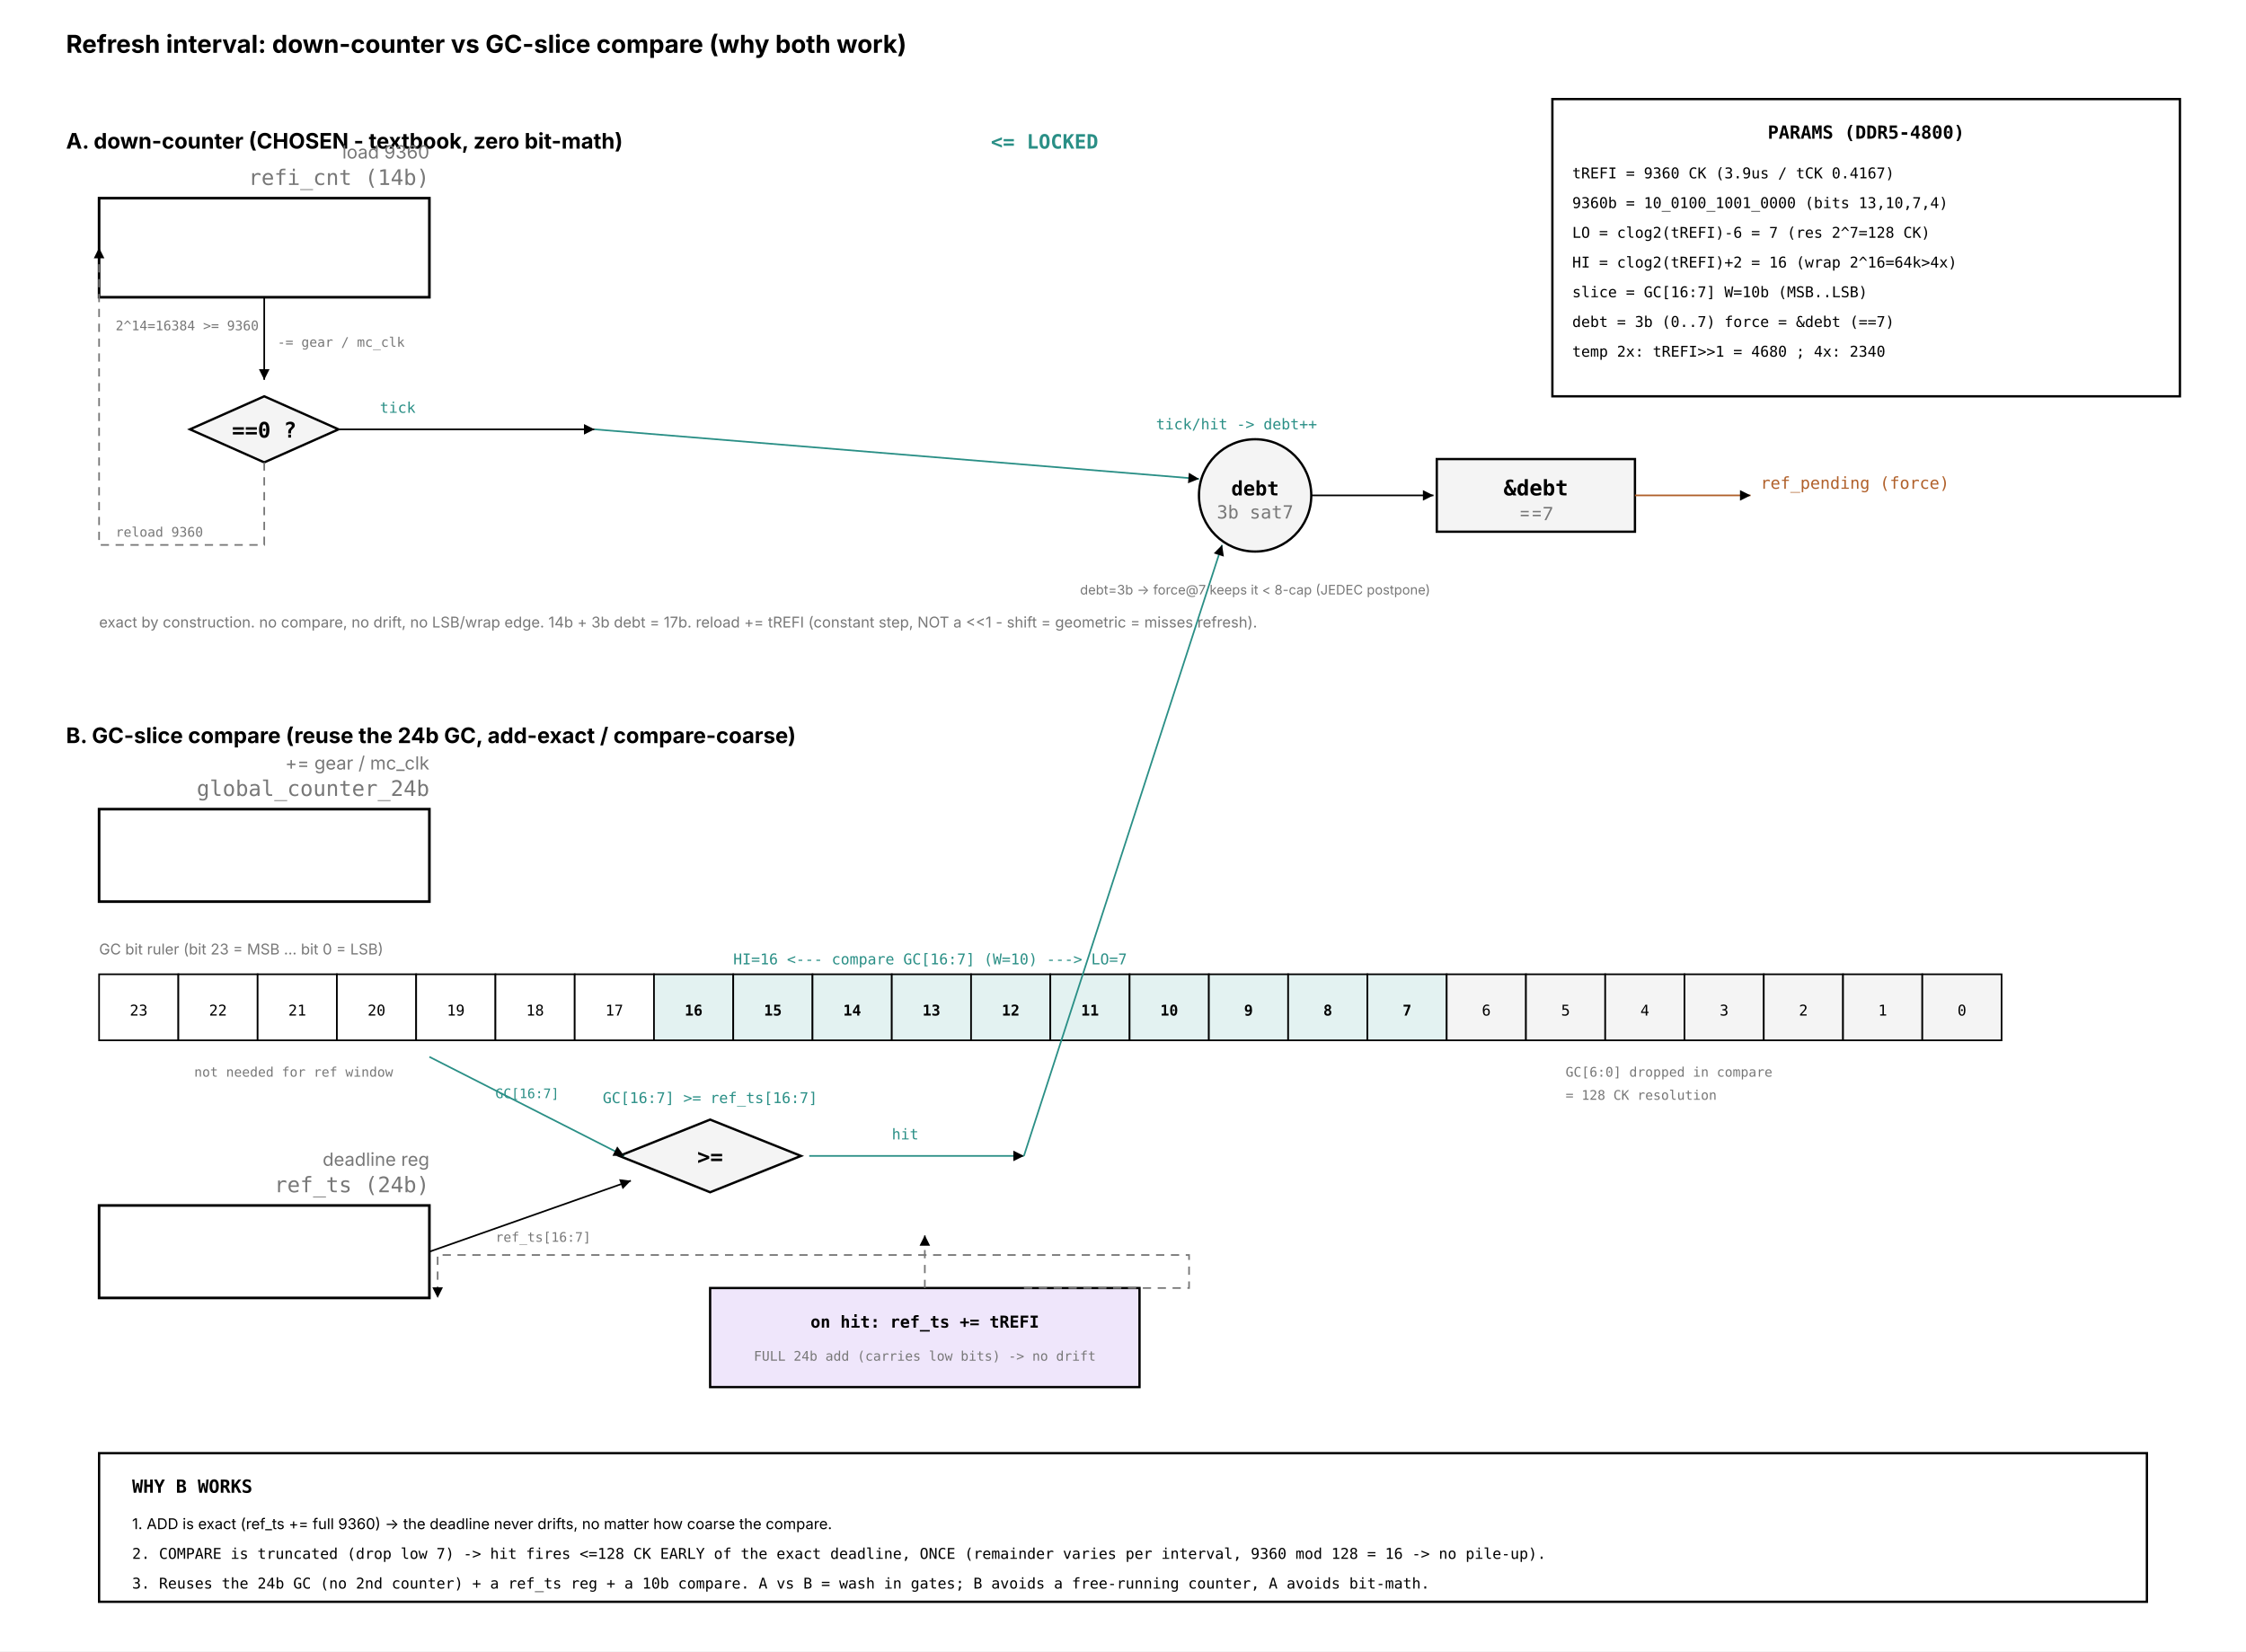
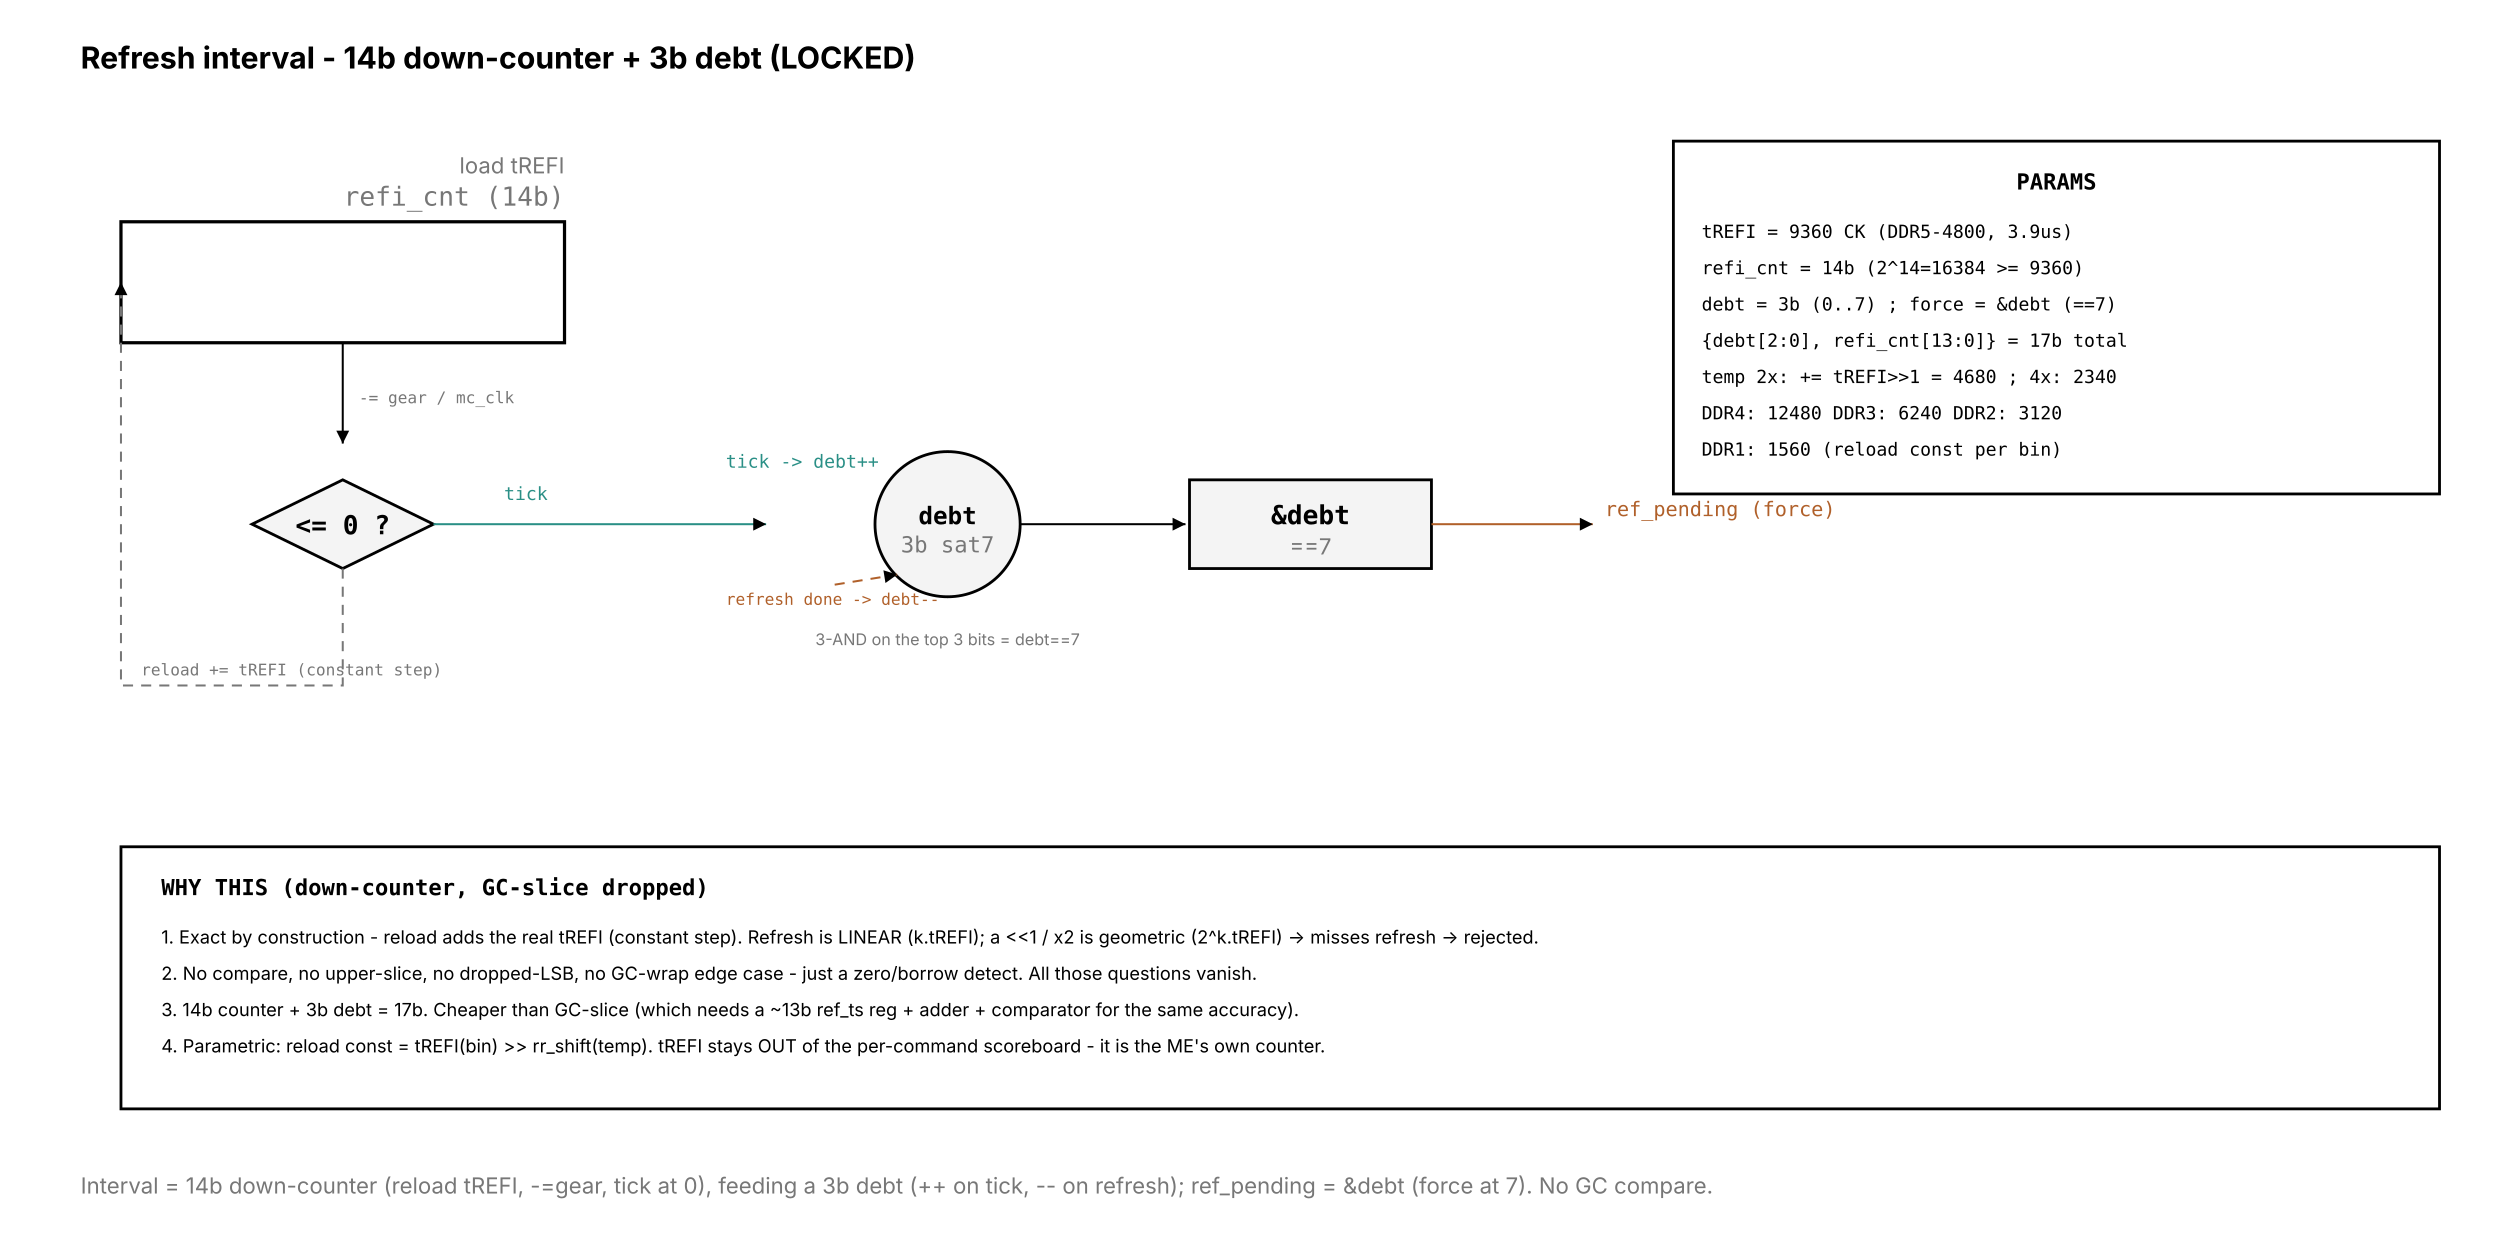
- <svg xmlns="http://www.w3.org/2000/svg" width="1360" height="1000" viewBox="0 0 1360 1000" font-family="Inter, DejaVu Sans, sans-serif">
+ <svg xmlns="http://www.w3.org/2000/svg" width="1240" height="620" viewBox="0 0 1240 620" font-family="Inter, DejaVu Sans, sans-serif">
  <defs>
    <marker id="arw" viewBox="0 0 10 10" refX="9" refY="5" markerWidth="8" markerHeight="8" orient="auto-start-reverse">
      <path d="M1 1L9 5L1 9Z" fill="#000000" />
    </marker>
  </defs>
-   <rect width="1360" height="1000" fill="#ffffff" />
-   <text x="40" y="32" font-size="15" font-family="Inter, DejaVu Sans, sans-serif" text-anchor="start" fill="#000000" font-weight="bold">Refresh interval: down-counter  vs  GC-slice compare  (why both work)</text>
-   <rect x="940" y="60" width="380" height="180" fill="#ffffff" stroke="#000000" stroke-width="1.4" />
-   <text x="1130" y="84" font-size="11" font-family="JetBrains Mono, DejaVu Sans Mono, monospace" text-anchor="middle" fill="#000000" font-weight="bold">PARAMS (DDR5-4800)</text>
-   <text x="952" y="108" font-size="9" font-family="JetBrains Mono, DejaVu Sans Mono, monospace" text-anchor="start" fill="#000000">tREFI   = 9360 CK   (3.9us / tCK 0.4167)</text>
-   <text x="952" y="126" font-size="9" font-family="JetBrains Mono, DejaVu Sans Mono, monospace" text-anchor="start" fill="#000000">9360b   = 10_0100_1001_0000  (bits 13,10,7,4)</text>
-   <text x="952" y="144" font-size="9" font-family="JetBrains Mono, DejaVu Sans Mono, monospace" text-anchor="start" fill="#000000">LO = clog2(tREFI)-6 = 7   (res 2^7=128 CK)</text>
-   <text x="952" y="162" font-size="9" font-family="JetBrains Mono, DejaVu Sans Mono, monospace" text-anchor="start" fill="#000000">HI = clog2(tREFI)+2 = 16  (wrap 2^16=64k&gt;4x)</text>
-   <text x="952" y="180" font-size="9" font-family="JetBrains Mono, DejaVu Sans Mono, monospace" text-anchor="start" fill="#000000">slice  = GC[16:7]  W=10b  (MSB..LSB)</text>
-   <text x="952" y="198" font-size="9" font-family="JetBrains Mono, DejaVu Sans Mono, monospace" text-anchor="start" fill="#000000">debt = 3b (0..7)   force = &amp;debt (==7)</text>
-   <text x="952" y="216" font-size="9" font-family="JetBrains Mono, DejaVu Sans Mono, monospace" text-anchor="start" fill="#000000">temp 2x: tREFI&gt;&gt;1 = 4680 ; 4x: 2340</text>
-   <text x="40" y="90" font-size="13" font-family="Inter, DejaVu Sans, sans-serif" text-anchor="start" fill="#000000" font-weight="bold">A.  down-counter  (CHOSEN - textbook, zero bit-math)</text>
-   <text x="600" y="90" font-size="12" font-family="JetBrains Mono, DejaVu Sans Mono, monospace" text-anchor="start" fill="#2a8f86" font-weight="bold">&lt;= LOCKED</text>
-   <rect x="60" y="120" width="200" height="60" fill="none" stroke="#000000" stroke-width="1.6" />
-   <text x="260" y="112" font-size="13" font-family="JetBrains Mono, DejaVu Sans Mono, monospace" text-anchor="end" fill="#777777">refi_cnt (14b)</text>
-   <text x="260" y="96" font-size="11" font-family="Inter, DejaVu Sans, sans-serif" text-anchor="end" fill="#777777">load 9360</text>
-   <text x="70" y="200" font-size="8" font-family="JetBrains Mono, DejaVu Sans Mono, monospace" text-anchor="start" fill="#777777">2^14=16384 &gt;= 9360</text>
-   <line x1="160" y1="180" x2="160" y2="230" stroke="#000000" stroke-width="1.0" marker-end="url(#arw)" />
-   <text x="168" y="210" font-size="8" font-family="JetBrains Mono, DejaVu Sans Mono, monospace" text-anchor="start" fill="#777777">-= gear / mc_clk</text>
-   <path d="M160 240.0 L205.0 260 L160 280.0 L115.0 260 Z" fill="#f4f4f4" stroke="#000000" stroke-width="1.4" />
-   <text x="160" y="265" font-size="13" font-family="JetBrains Mono, DejaVu Sans Mono, monospace" text-anchor="middle" fill="#000000" font-weight="bold">==0 ?</text>
-   <line x1="205" y1="260" x2="360" y2="260" stroke="#000000" stroke-width="1.0" marker-end="url(#arw)" />
-   <text x="230" y="250" font-size="9" font-family="JetBrains Mono, DejaVu Sans Mono, monospace" text-anchor="start" fill="#2a8f86">tick</text>
-   <path d="M160 280 V330 H60 V150 H60" fill="none" stroke="#777777" stroke-width="1.0" stroke-dasharray="5 4" marker-end="url(#arw)" />
-   <text x="70" y="325" font-size="8" font-family="JetBrains Mono, DejaVu Sans Mono, monospace" text-anchor="start" fill="#777777">reload 9360</text>
-   <text x="60" y="380" font-size="9" font-family="Inter, DejaVu Sans, sans-serif" text-anchor="start" fill="#777777">exact by construction. no compare, no drift, no LSB/wrap edge. 14b + 3b debt = 17b. reload += tREFI (constant step, NOT a &lt;&lt;1 - shift = geometric = misses refresh).</text>
-   <text x="40" y="450" font-size="13" font-family="Inter, DejaVu Sans, sans-serif" text-anchor="start" fill="#000000" font-weight="bold">B.  GC-slice compare  (reuse the 24b GC, add-exact / compare-coarse)</text>
-   <rect x="60" y="490" width="200" height="56" fill="none" stroke="#000000" stroke-width="1.6" />
-   <text x="260" y="482" font-size="13" font-family="JetBrains Mono, DejaVu Sans Mono, monospace" text-anchor="end" fill="#777777">global_counter_24b</text>
-   <text x="260" y="466" font-size="11" font-family="Inter, DejaVu Sans, sans-serif" text-anchor="end" fill="#777777">+= gear / mc_clk</text>
-   <text x="60" y="578" font-size="9" font-family="Inter, DejaVu Sans, sans-serif" text-anchor="start" fill="#777777">GC bit ruler  (bit 23 = MSB ... bit 0 = LSB)</text>
-   <rect x="60" y="590" width="48" height="40" fill="#ffffff" stroke="#000000" stroke-width="1.0" />
-   <text x="84.0" y="615" font-size="9" font-family="JetBrains Mono, DejaVu Sans Mono, monospace" text-anchor="middle" fill="#000000">23</text>
-   <rect x="108" y="590" width="48" height="40" fill="#ffffff" stroke="#000000" stroke-width="1.0" />
-   <text x="132.0" y="615" font-size="9" font-family="JetBrains Mono, DejaVu Sans Mono, monospace" text-anchor="middle" fill="#000000">22</text>
-   <rect x="156" y="590" width="48" height="40" fill="#ffffff" stroke="#000000" stroke-width="1.0" />
-   <text x="180.0" y="615" font-size="9" font-family="JetBrains Mono, DejaVu Sans Mono, monospace" text-anchor="middle" fill="#000000">21</text>
-   <rect x="204" y="590" width="48" height="40" fill="#ffffff" stroke="#000000" stroke-width="1.0" />
-   <text x="228.0" y="615" font-size="9" font-family="JetBrains Mono, DejaVu Sans Mono, monospace" text-anchor="middle" fill="#000000">20</text>
-   <rect x="252" y="590" width="48" height="40" fill="#ffffff" stroke="#000000" stroke-width="1.0" />
-   <text x="276.0" y="615" font-size="9" font-family="JetBrains Mono, DejaVu Sans Mono, monospace" text-anchor="middle" fill="#000000">19</text>
-   <rect x="300" y="590" width="48" height="40" fill="#ffffff" stroke="#000000" stroke-width="1.0" />
-   <text x="324.0" y="615" font-size="9" font-family="JetBrains Mono, DejaVu Sans Mono, monospace" text-anchor="middle" fill="#000000">18</text>
-   <rect x="348" y="590" width="48" height="40" fill="#ffffff" stroke="#000000" stroke-width="1.0" />
-   <text x="372.0" y="615" font-size="9" font-family="JetBrains Mono, DejaVu Sans Mono, monospace" text-anchor="middle" fill="#000000">17</text>
-   <rect x="396" y="590" width="48" height="40" fill="#e3f2f1" stroke="#000000" stroke-width="1.0" />
-   <text x="420.0" y="615" font-size="9" font-family="JetBrains Mono, DejaVu Sans Mono, monospace" text-anchor="middle" fill="#000000" font-weight="bold">16</text>
-   <rect x="444" y="590" width="48" height="40" fill="#e3f2f1" stroke="#000000" stroke-width="1.0" />
-   <text x="468.0" y="615" font-size="9" font-family="JetBrains Mono, DejaVu Sans Mono, monospace" text-anchor="middle" fill="#000000" font-weight="bold">15</text>
-   <rect x="492" y="590" width="48" height="40" fill="#e3f2f1" stroke="#000000" stroke-width="1.0" />
-   <text x="516.0" y="615" font-size="9" font-family="JetBrains Mono, DejaVu Sans Mono, monospace" text-anchor="middle" fill="#000000" font-weight="bold">14</text>
-   <rect x="540" y="590" width="48" height="40" fill="#e3f2f1" stroke="#000000" stroke-width="1.0" />
-   <text x="564.0" y="615" font-size="9" font-family="JetBrains Mono, DejaVu Sans Mono, monospace" text-anchor="middle" fill="#000000" font-weight="bold">13</text>
-   <rect x="588" y="590" width="48" height="40" fill="#e3f2f1" stroke="#000000" stroke-width="1.0" />
-   <text x="612.0" y="615" font-size="9" font-family="JetBrains Mono, DejaVu Sans Mono, monospace" text-anchor="middle" fill="#000000" font-weight="bold">12</text>
-   <rect x="636" y="590" width="48" height="40" fill="#e3f2f1" stroke="#000000" stroke-width="1.0" />
-   <text x="660.0" y="615" font-size="9" font-family="JetBrains Mono, DejaVu Sans Mono, monospace" text-anchor="middle" fill="#000000" font-weight="bold">11</text>
-   <rect x="684" y="590" width="48" height="40" fill="#e3f2f1" stroke="#000000" stroke-width="1.0" />
-   <text x="708.0" y="615" font-size="9" font-family="JetBrains Mono, DejaVu Sans Mono, monospace" text-anchor="middle" fill="#000000" font-weight="bold">10</text>
-   <rect x="732" y="590" width="48" height="40" fill="#e3f2f1" stroke="#000000" stroke-width="1.0" />
-   <text x="756.0" y="615" font-size="9" font-family="JetBrains Mono, DejaVu Sans Mono, monospace" text-anchor="middle" fill="#000000" font-weight="bold">9</text>
-   <rect x="780" y="590" width="48" height="40" fill="#e3f2f1" stroke="#000000" stroke-width="1.0" />
-   <text x="804.0" y="615" font-size="9" font-family="JetBrains Mono, DejaVu Sans Mono, monospace" text-anchor="middle" fill="#000000" font-weight="bold">8</text>
-   <rect x="828" y="590" width="48" height="40" fill="#e3f2f1" stroke="#000000" stroke-width="1.0" />
-   <text x="852.0" y="615" font-size="9" font-family="JetBrains Mono, DejaVu Sans Mono, monospace" text-anchor="middle" fill="#000000" font-weight="bold">7</text>
-   <rect x="876" y="590" width="48" height="40" fill="#f4f4f4" stroke="#000000" stroke-width="1.0" />
-   <text x="900.0" y="615" font-size="9" font-family="JetBrains Mono, DejaVu Sans Mono, monospace" text-anchor="middle" fill="#000000">6</text>
-   <rect x="924" y="590" width="48" height="40" fill="#f4f4f4" stroke="#000000" stroke-width="1.0" />
-   <text x="948.0" y="615" font-size="9" font-family="JetBrains Mono, DejaVu Sans Mono, monospace" text-anchor="middle" fill="#000000">5</text>
-   <rect x="972" y="590" width="48" height="40" fill="#f4f4f4" stroke="#000000" stroke-width="1.0" />
-   <text x="996.0" y="615" font-size="9" font-family="JetBrains Mono, DejaVu Sans Mono, monospace" text-anchor="middle" fill="#000000">4</text>
-   <rect x="1020" y="590" width="48" height="40" fill="#f4f4f4" stroke="#000000" stroke-width="1.0" />
-   <text x="1044.0" y="615" font-size="9" font-family="JetBrains Mono, DejaVu Sans Mono, monospace" text-anchor="middle" fill="#000000">3</text>
-   <rect x="1068" y="590" width="48" height="40" fill="#f4f4f4" stroke="#000000" stroke-width="1.0" />
-   <text x="1092.0" y="615" font-size="9" font-family="JetBrains Mono, DejaVu Sans Mono, monospace" text-anchor="middle" fill="#000000">2</text>
-   <rect x="1116" y="590" width="48" height="40" fill="#f4f4f4" stroke="#000000" stroke-width="1.0" />
-   <text x="1140.0" y="615" font-size="9" font-family="JetBrains Mono, DejaVu Sans Mono, monospace" text-anchor="middle" fill="#000000">1</text>
-   <rect x="1164" y="590" width="48" height="40" fill="#f4f4f4" stroke="#000000" stroke-width="1.0" />
-   <text x="1188.0" y="615" font-size="9" font-family="JetBrains Mono, DejaVu Sans Mono, monospace" text-anchor="middle" fill="#000000">0</text>
-   <text x="444" y="584" font-size="9" font-family="JetBrains Mono, DejaVu Sans Mono, monospace" text-anchor="start" fill="#2a8f86">HI=16  &lt;--- compare GC[16:7] (W=10) ---&gt;  LO=7</text>
-   <text x="948.0" y="652" font-size="8" font-family="JetBrains Mono, DejaVu Sans Mono, monospace" text-anchor="start" fill="#777777">GC[6:0] dropped in compare</text>
-   <text x="948.0" y="666" font-size="8" font-family="JetBrains Mono, DejaVu Sans Mono, monospace" text-anchor="start" fill="#777777">= 128 CK resolution</text>
-   <text x="117.6" y="652" font-size="8" font-family="JetBrains Mono, DejaVu Sans Mono, monospace" text-anchor="start" fill="#777777">not needed for ref window</text>
-   <rect x="60" y="730" width="200" height="56" fill="none" stroke="#000000" stroke-width="1.6" />
-   <text x="260" y="722" font-size="13" font-family="JetBrains Mono, DejaVu Sans Mono, monospace" text-anchor="end" fill="#777777">ref_ts (24b)</text>
-   <text x="260" y="706" font-size="11" font-family="Inter, DejaVu Sans, sans-serif" text-anchor="end" fill="#777777">deadline reg</text>
-   <path d="M430 678.0 L485.0 700 L430 722.0 L375.0 700 Z" fill="#f4f4f4" stroke="#000000" stroke-width="1.4" />
-   <text x="430" y="705" font-size="13" font-family="JetBrains Mono, DejaVu Sans Mono, monospace" text-anchor="middle" fill="#000000" font-weight="bold">&gt;=</text>
-   <text x="430" y="668" font-size="9" font-family="JetBrains Mono, DejaVu Sans Mono, monospace" text-anchor="middle" fill="#2a8f86">GC[16:7] &gt;= ref_ts[16:7]</text>
-   <line x1="260" y1="640" x2="378" y2="700" stroke="#2a8f86" stroke-width="1.0" marker-end="url(#arw)" />
-   <text x="300" y="665" font-size="8" font-family="JetBrains Mono, DejaVu Sans Mono, monospace" text-anchor="start" fill="#2a8f86">GC[16:7]</text>
-   <line x1="260" y1="758" x2="382" y2="715" stroke="#000000" stroke-width="1.0" marker-end="url(#arw)" />
-   <text x="300" y="752" font-size="8" font-family="JetBrains Mono, DejaVu Sans Mono, monospace" text-anchor="start" fill="#777777">ref_ts[16:7]</text>
-   <line x1="490" y1="700" x2="620" y2="700" stroke="#2a8f86" stroke-width="1.0" marker-end="url(#arw)" />
-   <text x="540" y="690" font-size="9" font-family="JetBrains Mono, DejaVu Sans Mono, monospace" text-anchor="start" fill="#2a8f86">hit</text>
-   <rect x="430" y="780" width="260" height="60" fill="#efe6fb" stroke="#000000" stroke-width="1.4" />
-   <text x="560" y="804" font-size="10" font-family="JetBrains Mono, DejaVu Sans Mono, monospace" text-anchor="middle" fill="#000000" font-weight="bold">on hit: ref_ts += tREFI</text>
-   <text x="560" y="824" font-size="8" font-family="JetBrains Mono, DejaVu Sans Mono, monospace" text-anchor="middle" fill="#777777">FULL 24b add (carries low bits) -&gt; no drift</text>
-   <path d="M560 780 V748 " fill="none" stroke="#777777" stroke-width="1.0" stroke-dasharray="5 4" marker-end="url(#arw)" />
-   <path d="M620 780 H720 V760 H265 V786" fill="none" stroke="#777777" stroke-width="1.0" stroke-dasharray="5 4" marker-end="url(#arw)" />
-   <circle cx="760" cy="300" r="34" fill="#f4f4f4" stroke="#000000" stroke-width="1.4" />
-   <text x="760" y="300" font-size="12" font-family="JetBrains Mono, DejaVu Sans Mono, monospace" text-anchor="middle" fill="#000000" font-weight="bold">debt</text>
-   <text x="760" y="314" font-size="11" font-family="JetBrains Mono, DejaVu Sans Mono, monospace" text-anchor="middle" fill="#777777">3b sat7</text>
-   <line x1="360" y1="260" x2="726" y2="290" stroke="#2a8f86" stroke-width="1.0" marker-end="url(#arw)" />
-   <line x1="620" y1="700" x2="740" y2="330" stroke="#2a8f86" stroke-width="1.0" marker-end="url(#arw)" />
-   <text x="700" y="260" font-size="9" font-family="JetBrains Mono, DejaVu Sans Mono, monospace" text-anchor="start" fill="#2a8f86">tick/hit -&gt; debt++</text>
-   <rect x="870" y="278" width="120" height="44" fill="#f4f4f4" stroke="#000000" stroke-width="1.4" />
-   <text x="930.0" y="300" font-size="13" font-family="JetBrains Mono, DejaVu Sans Mono, monospace" text-anchor="middle" fill="#000000" font-weight="bold">&amp;debt</text>
-   <text x="930.0" y="315" font-size="11" font-family="Inter, DejaVu Sans, sans-serif" text-anchor="middle" fill="#777777">==7</text>
-   <line x1="794" y1="300" x2="868" y2="300" stroke="#000000" stroke-width="1.0" marker-end="url(#arw)" />
-   <line x1="990" y1="300" x2="1060" y2="300" stroke="#b0602a" stroke-width="1.0" marker-end="url(#arw)" />
-   <text x="1066" y="296" font-size="10" font-family="JetBrains Mono, DejaVu Sans Mono, monospace" text-anchor="start" fill="#b0602a">ref_pending (force)</text>
-   <text x="760" y="360" font-size="8" font-family="Inter, DejaVu Sans, sans-serif" text-anchor="middle" fill="#777777">debt=3b -&gt; force@7 keeps it &lt; 8-cap (JEDEC postpone)</text>
-   <rect x="60" y="880" width="1240" height="90" fill="#ffffff" stroke="#000000" stroke-width="1.4" />
-   <text x="80" y="904" font-size="11" font-family="JetBrains Mono, DejaVu Sans Mono, monospace" text-anchor="start" fill="#000000" font-weight="bold">WHY B WORKS</text>
-   <text x="80" y="926" font-size="9" font-family="Inter, DejaVu Sans, sans-serif" text-anchor="start" fill="#000000">1. ADD is exact (ref_ts += full 9360) -&gt; the deadline never drifts, no matter how coarse the compare.</text>
-   <text x="80" y="944" font-size="9" font-family="JetBrains Mono, DejaVu Sans Mono, monospace" text-anchor="start" fill="#000000">2. COMPARE is truncated (drop low 7) -&gt; hit fires &lt;=128 CK EARLY of the exact deadline, ONCE (remainder varies per interval, 9360 mod 128 = 16 -&gt; no pile-up).</text>
-   <text x="80" y="962" font-size="9" font-family="JetBrains Mono, DejaVu Sans Mono, monospace" text-anchor="start" fill="#000000">3. Reuses the 24b GC (no 2nd counter) + a ref_ts reg + a 10b compare. A vs B = wash in gates; B avoids a free-running counter, A avoids bit-math.</text>
+   <rect width="1240" height="620" fill="#ffffff" />
+   <text x="40" y="34" font-size="15" font-family="Inter, DejaVu Sans, sans-serif" text-anchor="start" fill="#000000" font-weight="bold">Refresh interval - 14b down-counter + 3b debt  (LOCKED)</text>
+   <rect x="830" y="70" width="380" height="175" fill="#ffffff" stroke="#000000" stroke-width="1.4" />
+   <text x="1020" y="94" font-size="11" font-family="JetBrains Mono, DejaVu Sans Mono, monospace" text-anchor="middle" fill="#000000" font-weight="bold">PARAMS</text>
+   <text x="844" y="118" font-size="9" font-family="JetBrains Mono, DejaVu Sans Mono, monospace" text-anchor="start" fill="#000000">tREFI = 9360 CK  (DDR5-4800, 3.9us)</text>
+   <text x="844" y="136" font-size="9" font-family="JetBrains Mono, DejaVu Sans Mono, monospace" text-anchor="start" fill="#000000">refi_cnt = 14b   (2^14=16384 &gt;= 9360)</text>
+   <text x="844" y="154" font-size="9" font-family="JetBrains Mono, DejaVu Sans Mono, monospace" text-anchor="start" fill="#000000">debt = 3b (0..7) ; force = &amp;debt (==7)</text>
+   <text x="844" y="172" font-size="9" font-family="JetBrains Mono, DejaVu Sans Mono, monospace" text-anchor="start" fill="#000000">{debt[2:0], refi_cnt[13:0]} = 17b total</text>
+   <text x="844" y="190" font-size="9" font-family="JetBrains Mono, DejaVu Sans Mono, monospace" text-anchor="start" fill="#000000">temp 2x: += tREFI&gt;&gt;1 = 4680 ; 4x: 2340</text>
+   <text x="844" y="208" font-size="9" font-family="JetBrains Mono, DejaVu Sans Mono, monospace" text-anchor="start" fill="#000000">DDR4: 12480  DDR3: 6240  DDR2: 3120</text>
+   <text x="844" y="226" font-size="9" font-family="JetBrains Mono, DejaVu Sans Mono, monospace" text-anchor="start" fill="#000000">DDR1: 1560  (reload const per bin)</text>
+   <rect x="60" y="110" width="220" height="60" fill="none" stroke="#000000" stroke-width="1.6" />
+   <text x="280" y="102" font-size="13" font-family="JetBrains Mono, DejaVu Sans Mono, monospace" text-anchor="end" fill="#777777">refi_cnt (14b)</text>
+   <text x="280" y="86" font-size="11" font-family="Inter, DejaVu Sans, sans-serif" text-anchor="end" fill="#777777">load tREFI</text>
+   <line x1="170" y1="170" x2="170" y2="220" stroke="#000000" stroke-width="1.0" marker-end="url(#arw)" />
+   <text x="178" y="200" font-size="8" font-family="JetBrains Mono, DejaVu Sans Mono, monospace" text-anchor="start" fill="#777777">-= gear / mc_clk</text>
+   <path d="M170 238.0 L215.0 260 L170 282.0 L125.0 260 Z" fill="#f4f4f4" stroke="#000000" stroke-width="1.4" />
+   <text x="170" y="265" font-size="13" font-family="JetBrains Mono, DejaVu Sans Mono, monospace" text-anchor="middle" fill="#000000" font-weight="bold">&lt;= 0 ?</text>
+   <line x1="215" y1="260" x2="380" y2="260" stroke="#2a8f86" stroke-width="1.0" marker-end="url(#arw)" />
+   <text x="250" y="248" font-size="9" font-family="JetBrains Mono, DejaVu Sans Mono, monospace" text-anchor="start" fill="#2a8f86">tick</text>
+   <path d="M170 282 V340 H60 V140 H60" fill="none" stroke="#777777" stroke-width="1.0" stroke-dasharray="5 4" marker-end="url(#arw)" />
+   <text x="70" y="335" font-size="8" font-family="JetBrains Mono, DejaVu Sans Mono, monospace" text-anchor="start" fill="#777777">reload += tREFI (constant step)</text>
+   <circle cx="470" cy="260" r="36" fill="#f4f4f4" stroke="#000000" stroke-width="1.4" />
+   <text x="470" y="260" font-size="12" font-family="JetBrains Mono, DejaVu Sans Mono, monospace" text-anchor="middle" fill="#000000" font-weight="bold">debt</text>
+   <text x="470" y="274" font-size="11" font-family="JetBrains Mono, DejaVu Sans Mono, monospace" text-anchor="middle" fill="#777777">3b sat7</text>
+   <text x="360" y="232" font-size="9" font-family="JetBrains Mono, DejaVu Sans Mono, monospace" text-anchor="start" fill="#2a8f86">tick -&gt; debt++</text>
+   <text x="360" y="300" font-size="8" font-family="JetBrains Mono, DejaVu Sans Mono, monospace" text-anchor="start" fill="#b0602a">refresh done -&gt; debt--</text>
+   <line x1="414" y1="290" x2="445" y2="285" stroke="#b0602a" stroke-width="1.0" stroke-dasharray="5 4" marker-end="url(#arw)" />
+   <rect x="590" y="238" width="120" height="44" fill="#f4f4f4" stroke="#000000" stroke-width="1.4" />
+   <text x="650.0" y="260" font-size="13" font-family="JetBrains Mono, DejaVu Sans Mono, monospace" text-anchor="middle" fill="#000000" font-weight="bold">&amp;debt</text>
+   <text x="650.0" y="275" font-size="11" font-family="Inter, DejaVu Sans, sans-serif" text-anchor="middle" fill="#777777">==7</text>
+   <line x1="506" y1="260" x2="588" y2="260" stroke="#000000" stroke-width="1.0" marker-end="url(#arw)" />
+   <line x1="710" y1="260" x2="790" y2="260" stroke="#b0602a" stroke-width="1.0" marker-end="url(#arw)" />
+   <text x="796" y="256" font-size="10" font-family="JetBrains Mono, DejaVu Sans Mono, monospace" text-anchor="start" fill="#b0602a">ref_pending (force)</text>
+   <text x="470" y="320" font-size="8" font-family="Inter, DejaVu Sans, sans-serif" text-anchor="middle" fill="#777777">3-AND on the top 3 bits = debt==7</text>
+   <rect x="60" y="420" width="1150" height="130" fill="#ffffff" stroke="#000000" stroke-width="1.4" />
+   <text x="80" y="444" font-size="11" font-family="JetBrains Mono, DejaVu Sans Mono, monospace" text-anchor="start" fill="#000000" font-weight="bold">WHY THIS (down-counter, GC-slice dropped)</text>
+   <text x="80" y="468" font-size="9" font-family="Inter, DejaVu Sans, sans-serif" text-anchor="start" fill="#000000">1. Exact by construction - reload adds the real tREFI (constant step). Refresh is LINEAR (k.tREFI); a &lt;&lt;1 / x2 is geometric (2^k.tREFI) -&gt; misses refresh -&gt; rejected.</text>
+   <text x="80" y="486" font-size="9" font-family="Inter, DejaVu Sans, sans-serif" text-anchor="start" fill="#000000">2. No compare, no upper-slice, no dropped-LSB, no GC-wrap edge case - just a zero/borrow detect. All those questions vanish.</text>
+   <text x="80" y="504" font-size="9" font-family="Inter, DejaVu Sans, sans-serif" text-anchor="start" fill="#000000">3. 14b counter + 3b debt = 17b. Cheaper than GC-slice (which needs a ~13b ref_ts reg + adder + comparator for the same accuracy).</text>
+   <text x="80" y="522" font-size="9" font-family="Inter, DejaVu Sans, sans-serif" text-anchor="start" fill="#000000">4. Parametric: reload const = tREFI(bin) &gt;&gt; rr_shift(temp). tREFI stays OUT of the per-command scoreboard - it is the ME's own counter.</text>
+   <text x="40" y="592" font-size="11" font-family="Inter, DejaVu Sans, sans-serif" text-anchor="start" fill="#777777">Interval = 14b down-counter (reload tREFI, -=gear, tick at 0), feeding a 3b debt (++ on tick, -- on refresh); ref_pending = &amp;debt (force at 7). No GC compare.</text>
</svg>
